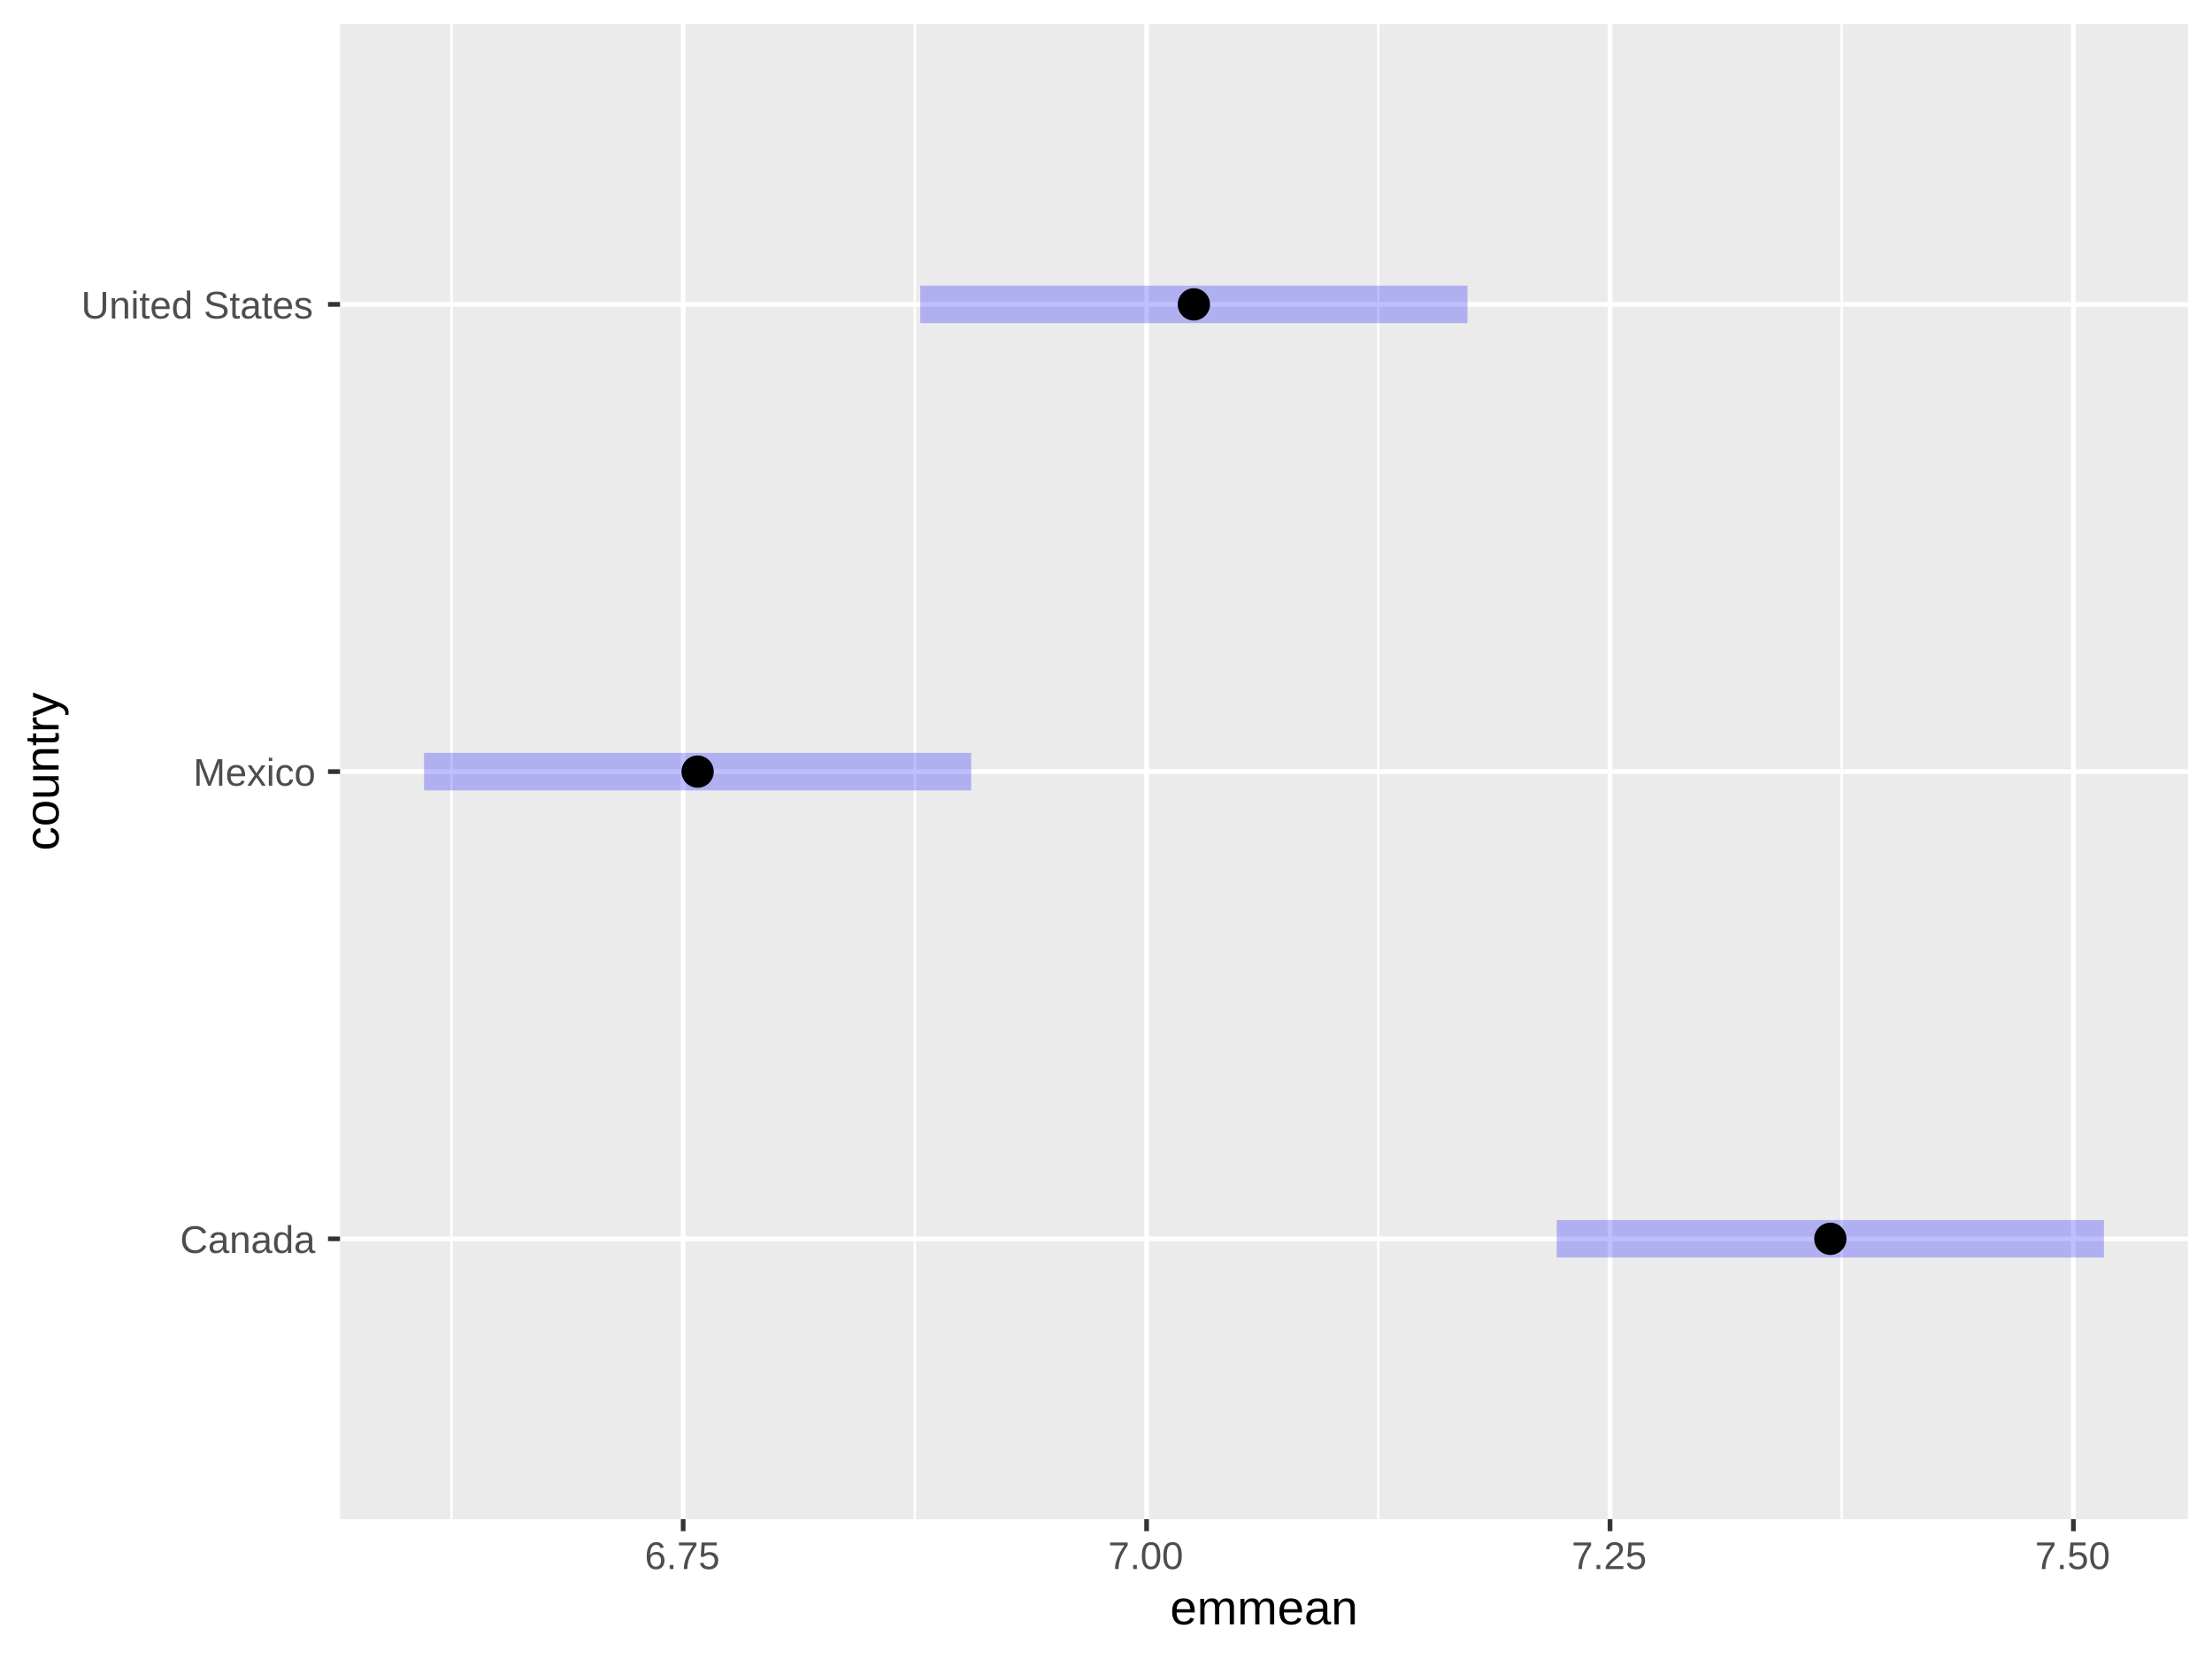
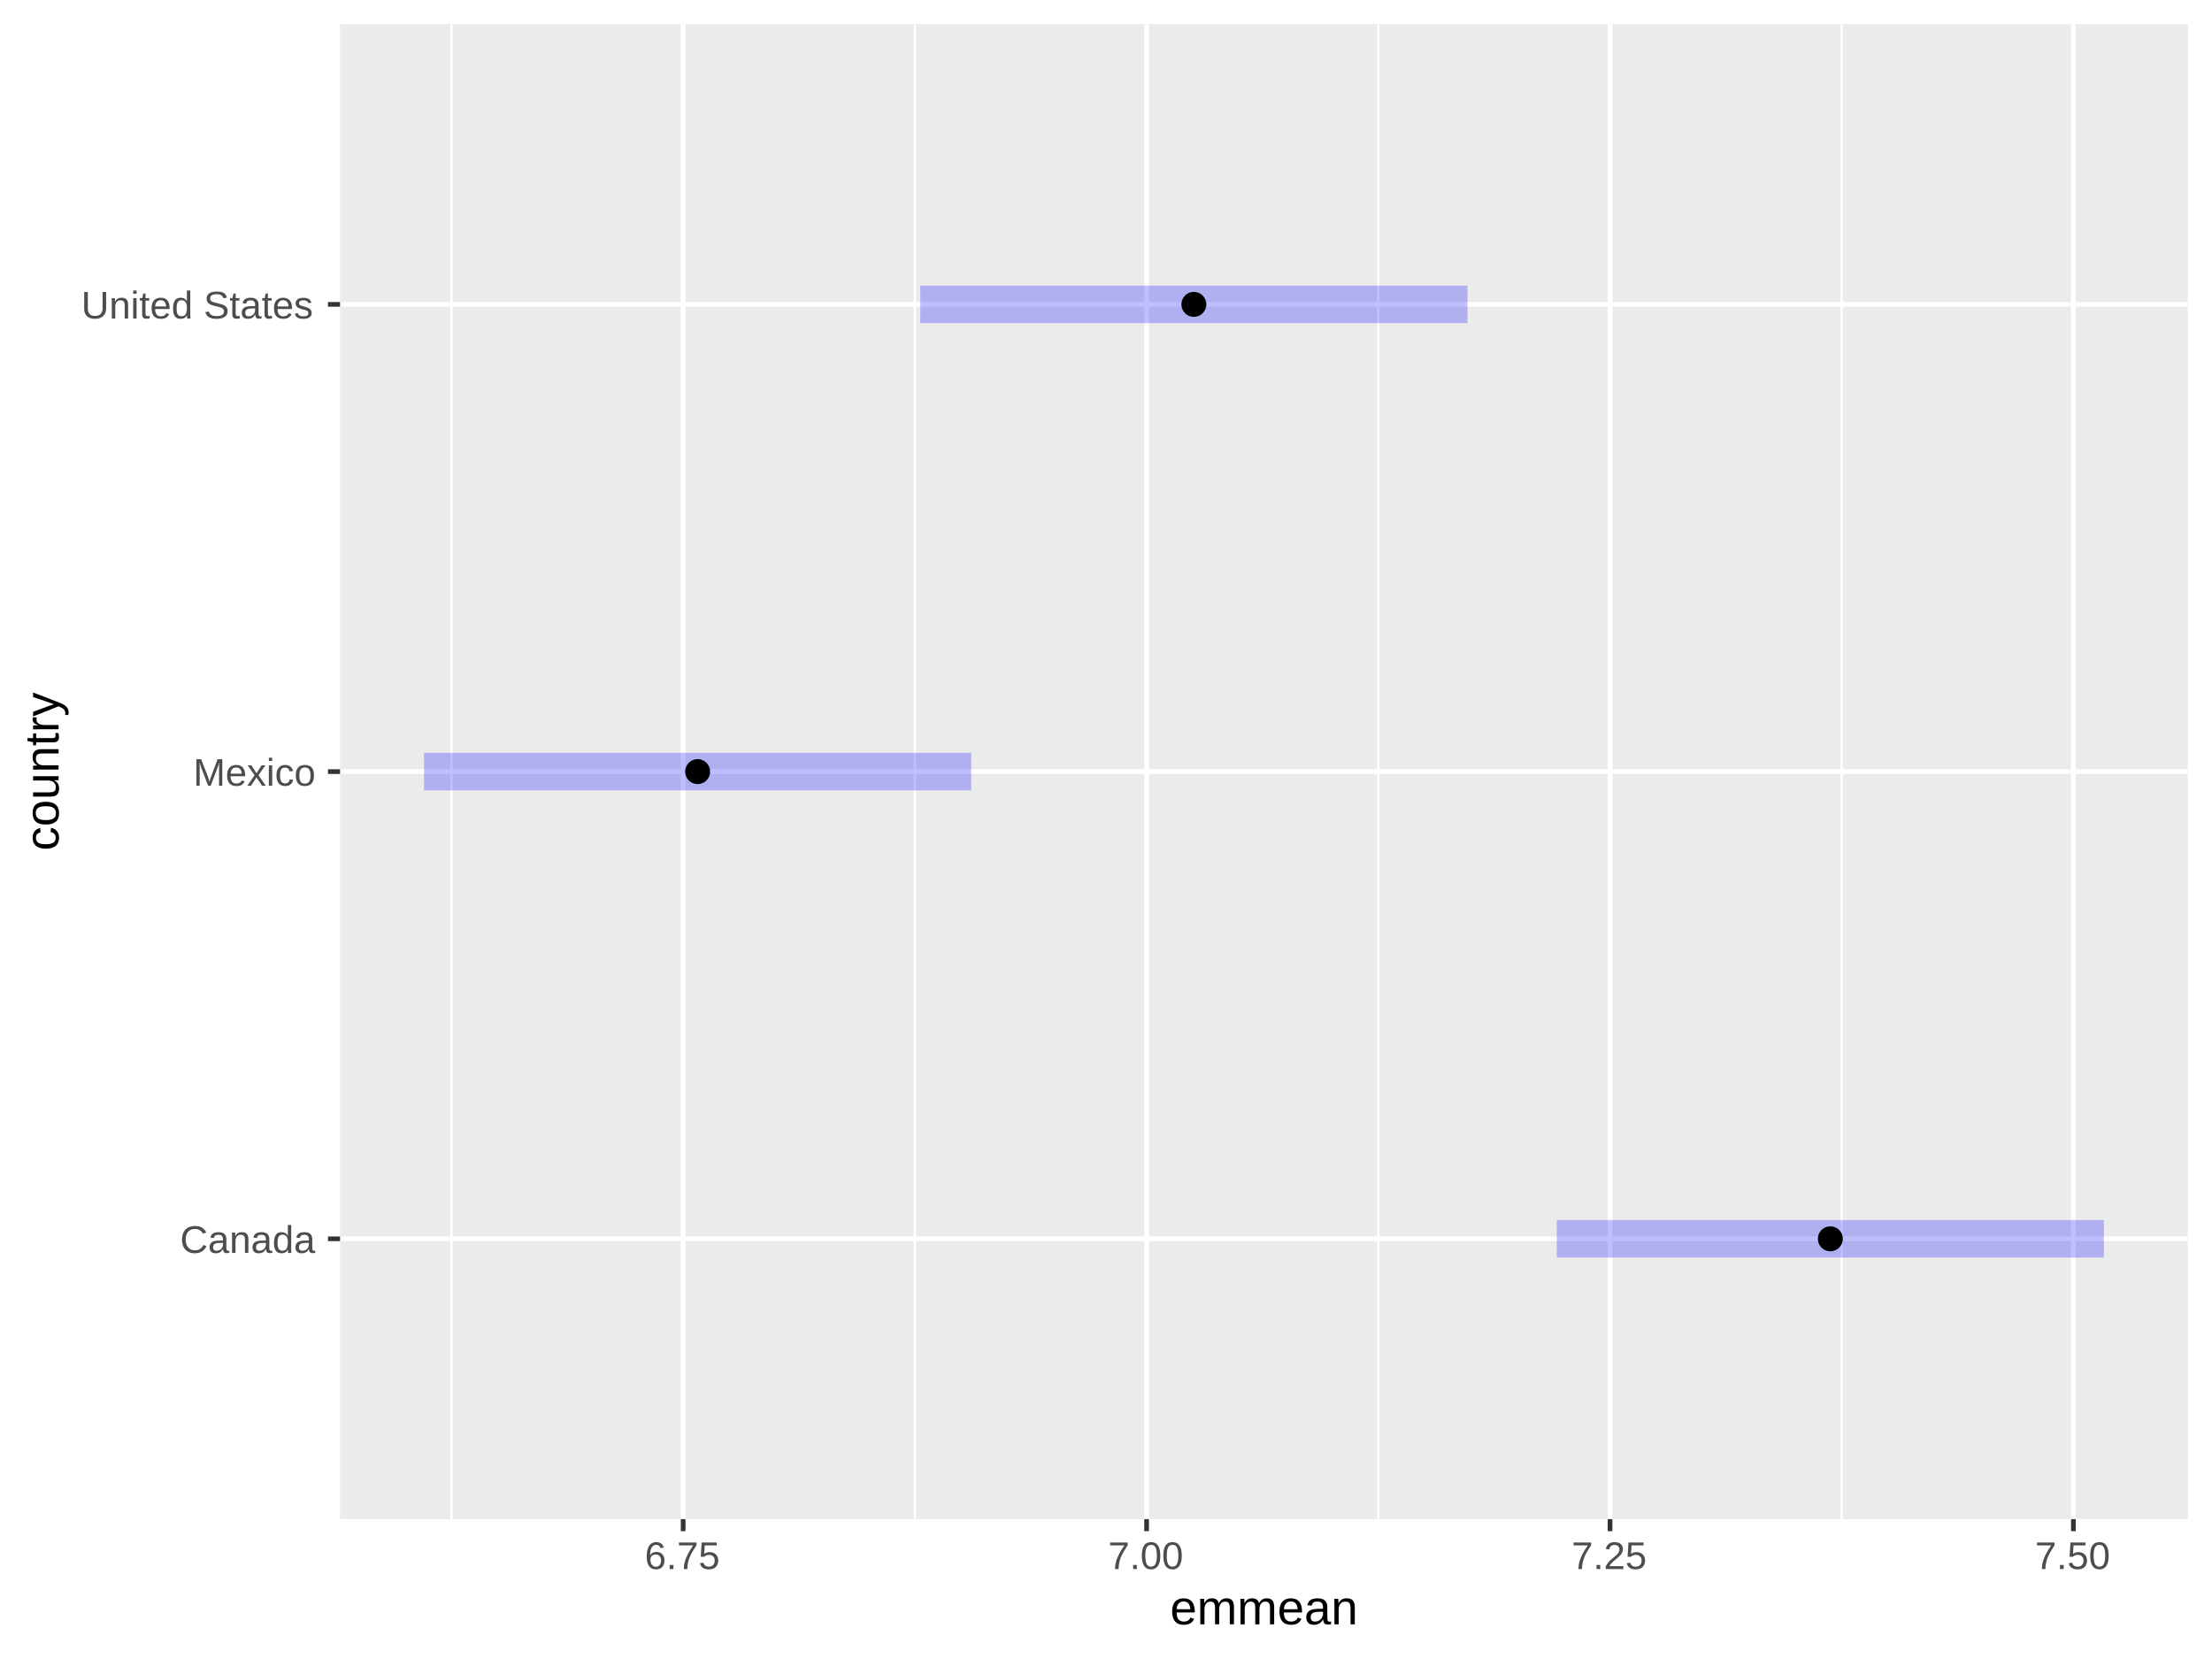
<svg xmlns="http://www.w3.org/2000/svg" viewBox="0 0 504.00 378.00">
  <defs>
    <style type="text/css">
    line, polyline, polygon, path, rect, circle {
      fill: none;
      stroke: #000000;
      stroke-linecap: round;
      stroke-linejoin: round;
      stroke-miterlimit: 10.00;
    }
  </style>
  </defs>
  <rect width="100%" height="100%" style="stroke: none; fill: none;" />
  <rect x="0.00" y="0.00" width="504.00" height="378.00" style="stroke-width: 1.07; stroke: #FFFFFF; fill: #FFFFFF;" />
  <defs>
    <clipPath id="cpNzcuNDh8NDk4LjUyfDM0Ni4xNHw1LjQ4">
      <rect x="77.48" y="5.48" width="421.04" height="340.66" />
    </clipPath>
  </defs>
  <rect x="77.48" y="5.48" width="421.04" height="340.66" style="stroke-width: 1.07; stroke: none; fill: #EBEBEB;" clip-path="url(#cpNzcuNDh8NDk4LjUyfDM0Ni4xNHw1LjQ4)" />
  <polyline points="102.87,346.14 102.87,5.48 " style="stroke-width: 0.53; stroke: #FFFFFF; stroke-linecap: butt;" clip-path="url(#cpNzcuNDh8NDk4LjUyfDM0Ni4xNHw1LjQ4)" />
  <polyline points="208.45,346.14 208.45,5.48 " style="stroke-width: 0.53; stroke: #FFFFFF; stroke-linecap: butt;" clip-path="url(#cpNzcuNDh8NDk4LjUyfDM0Ni4xNHw1LjQ4)" />
  <polyline points="314.04,346.14 314.04,5.48 " style="stroke-width: 0.53; stroke: #FFFFFF; stroke-linecap: butt;" clip-path="url(#cpNzcuNDh8NDk4LjUyfDM0Ni4xNHw1LjQ4)" />
  <polyline points="419.63,346.14 419.63,5.48 " style="stroke-width: 0.53; stroke: #FFFFFF; stroke-linecap: butt;" clip-path="url(#cpNzcuNDh8NDk4LjUyfDM0Ni4xNHw1LjQ4)" />
  <polyline points="77.48,282.26 498.52,282.26 " style="stroke-width: 1.07; stroke: #FFFFFF; stroke-linecap: butt;" clip-path="url(#cpNzcuNDh8NDk4LjUyfDM0Ni4xNHw1LjQ4)" />
  <polyline points="77.48,175.81 498.52,175.81 " style="stroke-width: 1.07; stroke: #FFFFFF; stroke-linecap: butt;" clip-path="url(#cpNzcuNDh8NDk4LjUyfDM0Ni4xNHw1LjQ4)" />
  <polyline points="77.48,69.35 498.52,69.35 " style="stroke-width: 1.07; stroke: #FFFFFF; stroke-linecap: butt;" clip-path="url(#cpNzcuNDh8NDk4LjUyfDM0Ni4xNHw1LjQ4)" />
  <polyline points="155.66,346.14 155.66,5.48 " style="stroke-width: 1.07; stroke: #FFFFFF; stroke-linecap: butt;" clip-path="url(#cpNzcuNDh8NDk4LjUyfDM0Ni4xNHw1LjQ4)" />
  <polyline points="261.25,346.14 261.25,5.48 " style="stroke-width: 1.07; stroke: #FFFFFF; stroke-linecap: butt;" clip-path="url(#cpNzcuNDh8NDk4LjUyfDM0Ni4xNHw1LjQ4)" />
  <polyline points="366.84,346.14 366.84,5.48 " style="stroke-width: 1.07; stroke: #FFFFFF; stroke-linecap: butt;" clip-path="url(#cpNzcuNDh8NDk4LjUyfDM0Ni4xNHw1LjQ4)" />
  <polyline points="472.42,346.14 472.42,5.48 " style="stroke-width: 1.07; stroke: #FFFFFF; stroke-linecap: butt;" clip-path="url(#cpNzcuNDh8NDk4LjUyfDM0Ni4xNHw1LjQ4)" />
  <line x1="354.70" y1="282.26" x2="479.38" y2="282.26" style="stroke-width: 8.54; stroke: #0000FF; stroke-opacity: 0.25; stroke-linecap: butt;" clip-path="url(#cpNzcuNDh8NDk4LjUyfDM0Ni4xNHw1LjQ4)" />
  <line x1="96.61" y1="175.81" x2="221.29" y2="175.81" style="stroke-width: 8.54; stroke: #0000FF; stroke-opacity: 0.25; stroke-linecap: butt;" clip-path="url(#cpNzcuNDh8NDk4LjUyfDM0Ni4xNHw1LjQ4)" />
  <line x1="209.68" y1="69.35" x2="334.36" y2="69.35" style="stroke-width: 8.54; stroke: #0000FF; stroke-opacity: 0.25; stroke-linecap: butt;" clip-path="url(#cpNzcuNDh8NDk4LjUyfDM0Ni4xNHw1LjQ4)" />
-   <circle cx="417.04" cy="282.26" r="2.49pt" style="stroke-width: 0.71; fill: #000000;" clip-path="url(#cpNzcuNDh8NDk4LjUyfDM0Ni4xNHw1LjQ4)" />
-   <circle cx="158.95" cy="175.81" r="2.49pt" style="stroke-width: 0.71; fill: #000000;" clip-path="url(#cpNzcuNDh8NDk4LjUyfDM0Ni4xNHw1LjQ4)" />
-   <circle cx="272.02" cy="69.35" r="2.49pt" style="stroke-width: 0.71; fill: #000000;" clip-path="url(#cpNzcuNDh8NDk4LjUyfDM0Ni4xNHw1LjQ4)" />
+   <circle cx="417.04" cy="282.26" r="2.49" style="stroke-width: 0.71; fill: #000000;" clip-path="url(#cpNzcuNDh8NDk4LjUyfDM0Ni4xNHw1LjQ4)" />
+   <circle cx="158.95" cy="175.81" r="2.49" style="stroke-width: 0.71; fill: #000000;" clip-path="url(#cpNzcuNDh8NDk4LjUyfDM0Ni4xNHw1LjQ4)" />
+   <circle cx="272.02" cy="69.35" r="2.49" style="stroke-width: 0.71; fill: #000000;" clip-path="url(#cpNzcuNDh8NDk4LjUyfDM0Ni4xNHw1LjQ4)" />
  <defs>
    <clipPath id="cpMC4wMHw1MDQuMDB8Mzc4LjAwfDAuMDA=">
      <rect x="0.00" y="0.00" width="504.00" height="378.00" />
    </clipPath>
  </defs>
  <g clip-path="url(#cpMC4wMHw1MDQuMDB8Mzc4LjAwfDAuMDA=)">
    <text x="41.02" y="285.48" style="font-size: 8.80px; fill: #4D4D4D; font-family: Arial;" textLength="31.53px" lengthAdjust="spacingAndGlyphs">Canada</text>
  </g>
  <g clip-path="url(#cpMC4wMHw1MDQuMDB8Mzc4LjAwfDAuMDA=)">
    <text x="44.04" y="179.03" style="font-size: 8.80px; fill: #4D4D4D; font-family: Arial;" textLength="28.51px" lengthAdjust="spacingAndGlyphs">Mexico</text>
  </g>
  <g clip-path="url(#cpMC4wMHw1MDQuMDB8Mzc4LjAwfDAuMDA=)">
    <text x="18.51" y="72.57" style="font-size: 8.80px; fill: #4D4D4D; font-family: Arial;" textLength="54.03px" lengthAdjust="spacingAndGlyphs">United States</text>
  </g>
  <polyline points="74.74,282.26 77.48,282.26 " style="stroke-width: 1.07; stroke: #333333; stroke-linecap: butt;" clip-path="url(#cpMC4wMHw1MDQuMDB8Mzc4LjAwfDAuMDA=)" />
  <polyline points="74.74,175.81 77.48,175.81 " style="stroke-width: 1.07; stroke: #333333; stroke-linecap: butt;" clip-path="url(#cpMC4wMHw1MDQuMDB8Mzc4LjAwfDAuMDA=)" />
  <polyline points="74.74,69.35 77.48,69.35 " style="stroke-width: 1.07; stroke: #333333; stroke-linecap: butt;" clip-path="url(#cpMC4wMHw1MDQuMDB8Mzc4LjAwfDAuMDA=)" />
  <polyline points="155.66,348.88 155.66,346.14 " style="stroke-width: 1.07; stroke: #333333; stroke-linecap: butt;" clip-path="url(#cpMC4wMHw1MDQuMDB8Mzc4LjAwfDAuMDA=)" />
  <polyline points="261.25,348.88 261.25,346.14 " style="stroke-width: 1.07; stroke: #333333; stroke-linecap: butt;" clip-path="url(#cpMC4wMHw1MDQuMDB8Mzc4LjAwfDAuMDA=)" />
  <polyline points="366.84,348.88 366.84,346.14 " style="stroke-width: 1.07; stroke: #333333; stroke-linecap: butt;" clip-path="url(#cpMC4wMHw1MDQuMDB8Mzc4LjAwfDAuMDA=)" />
  <polyline points="472.42,348.88 472.42,346.14 " style="stroke-width: 1.07; stroke: #333333; stroke-linecap: butt;" clip-path="url(#cpMC4wMHw1MDQuMDB8Mzc4LjAwfDAuMDA=)" />
  <g clip-path="url(#cpMC4wMHw1MDQuMDB8Mzc4LjAwfDAuMDA=)">
    <text x="146.90" y="357.51" style="font-size: 8.80px; fill: #4D4D4D; font-family: Arial;" textLength="17.52px" lengthAdjust="spacingAndGlyphs">6.75</text>
  </g>
  <g clip-path="url(#cpMC4wMHw1MDQuMDB8Mzc4LjAwfDAuMDA=)">
    <text x="252.49" y="357.51" style="font-size: 8.80px; fill: #4D4D4D; font-family: Arial;" textLength="17.52px" lengthAdjust="spacingAndGlyphs">7.00</text>
  </g>
  <g clip-path="url(#cpMC4wMHw1MDQuMDB8Mzc4LjAwfDAuMDA=)">
    <text x="358.08" y="357.51" style="font-size: 8.80px; fill: #4D4D4D; font-family: Arial;" textLength="17.52px" lengthAdjust="spacingAndGlyphs">7.25</text>
  </g>
  <g clip-path="url(#cpMC4wMHw1MDQuMDB8Mzc4LjAwfDAuMDA=)">
    <text x="463.67" y="357.51" style="font-size: 8.80px; fill: #4D4D4D; font-family: Arial;" textLength="17.52px" lengthAdjust="spacingAndGlyphs">7.50</text>
  </g>
  <g clip-path="url(#cpMC4wMHw1MDQuMDB8Mzc4LjAwfDAuMDA=)">
    <text x="266.60" y="370.10" style="font-size: 11.00px; font-family: Arial;" textLength="42.80px" lengthAdjust="spacingAndGlyphs">emmean</text>
  </g>
  <g clip-path="url(#cpMC4wMHw1MDQuMDB8Mzc4LjAwfDAuMDA=)">
    <text transform="translate(13.35,193.84) rotate(-90)" style="font-size: 11.00px; font-family: Arial;" textLength="36.07px" lengthAdjust="spacingAndGlyphs">country</text>
  </g>
</svg>
